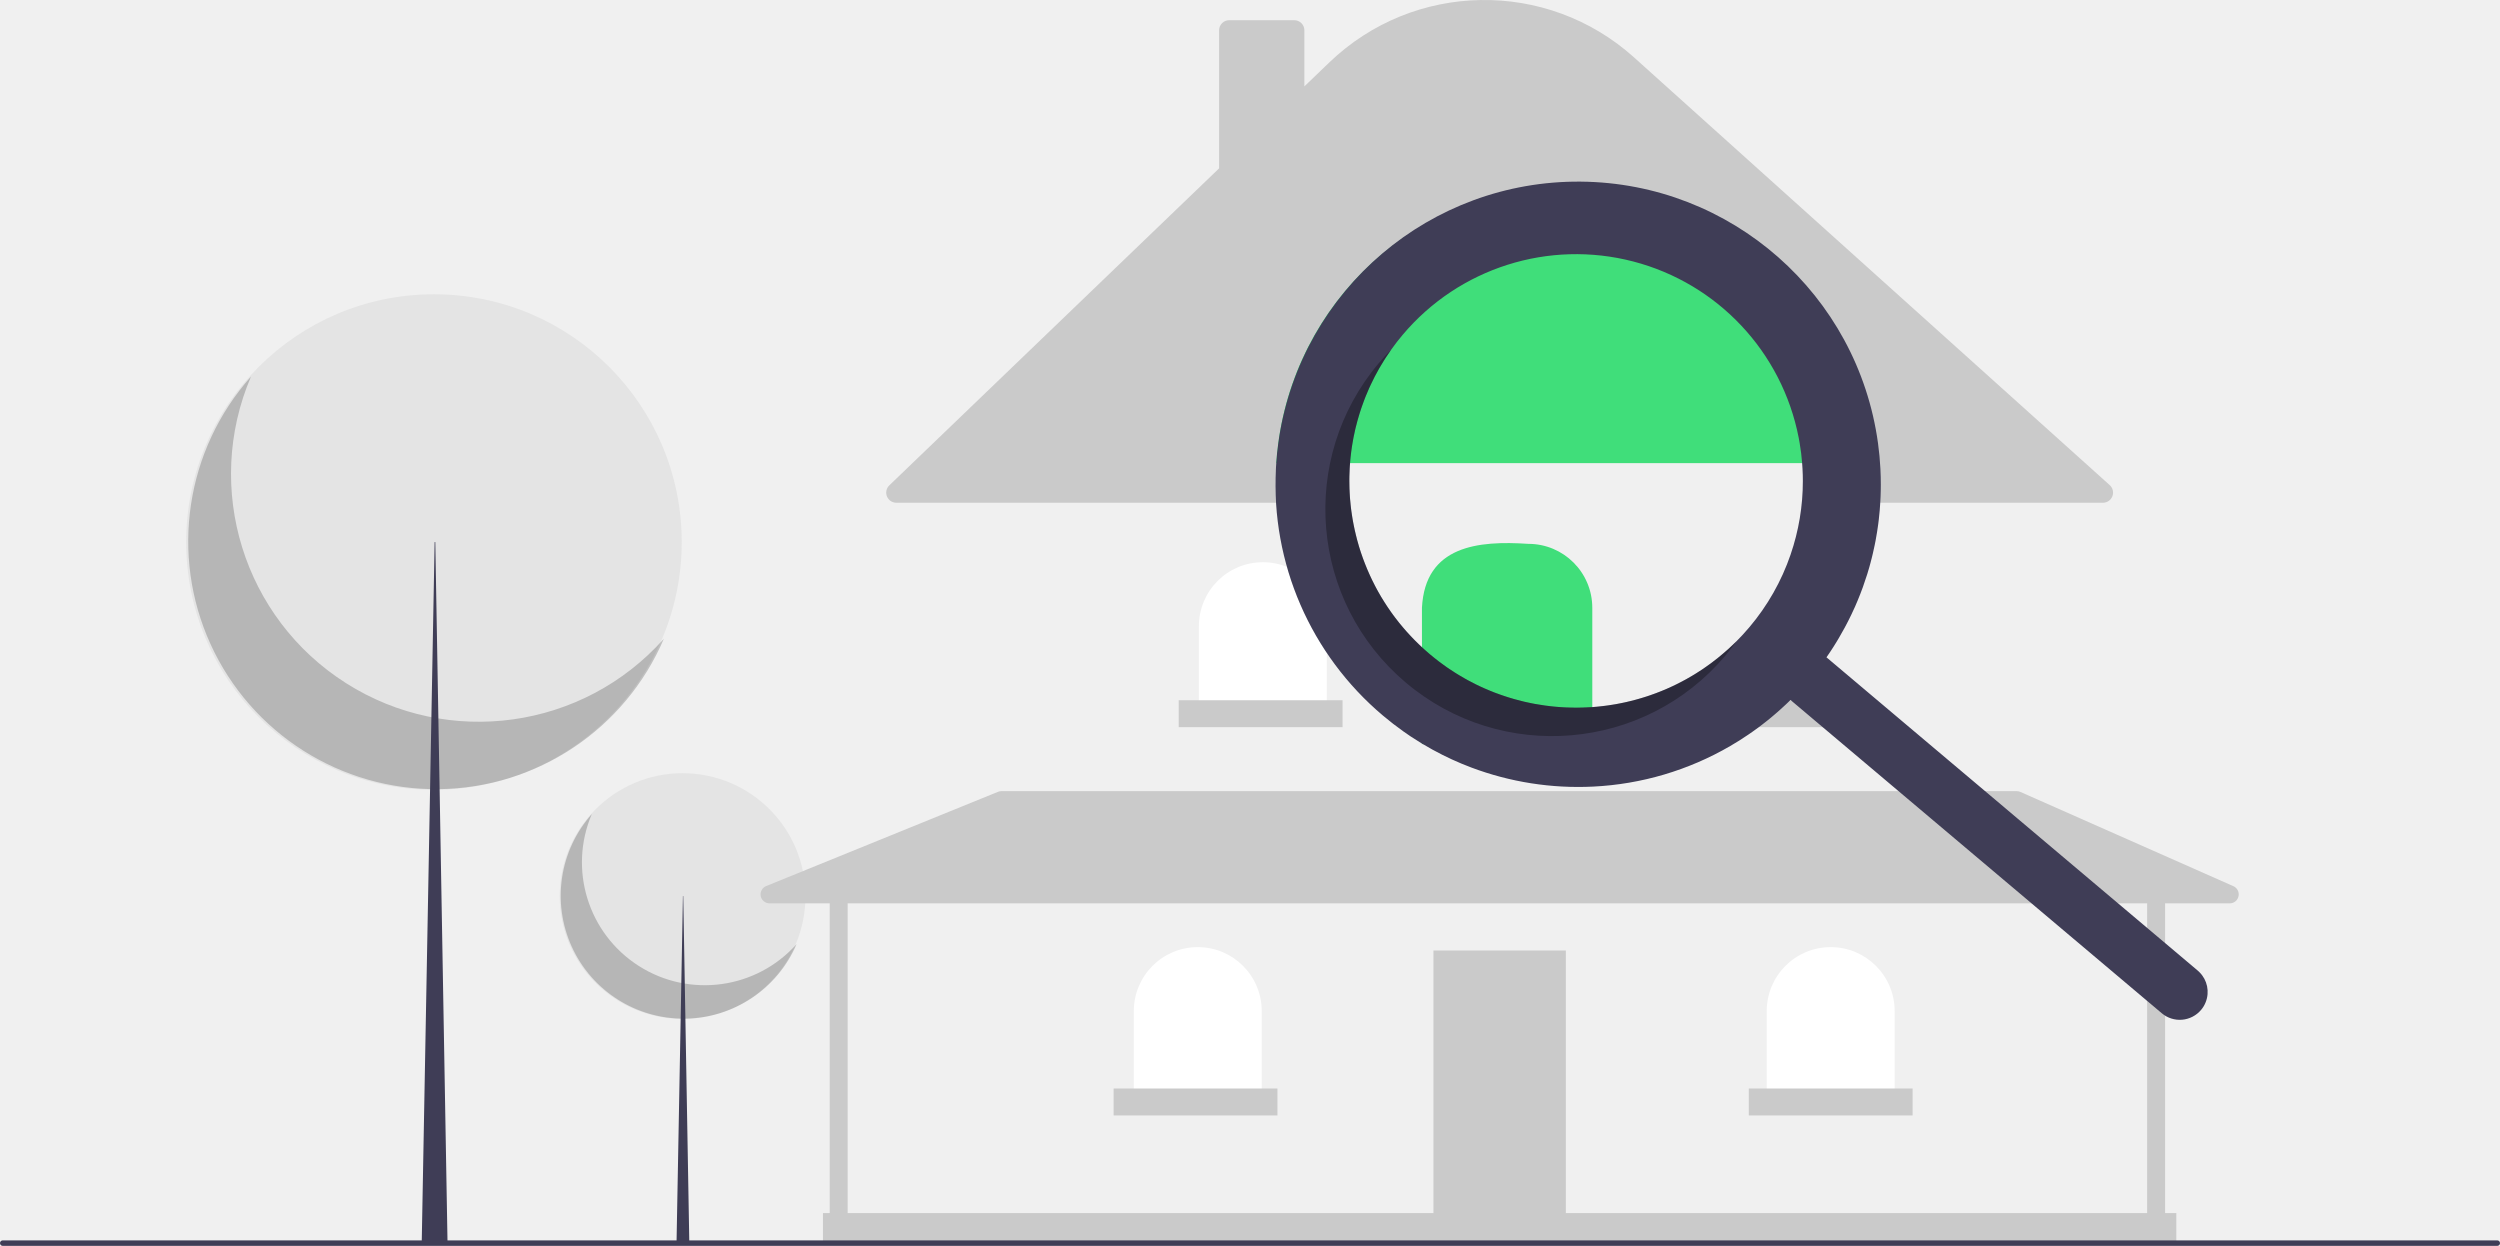
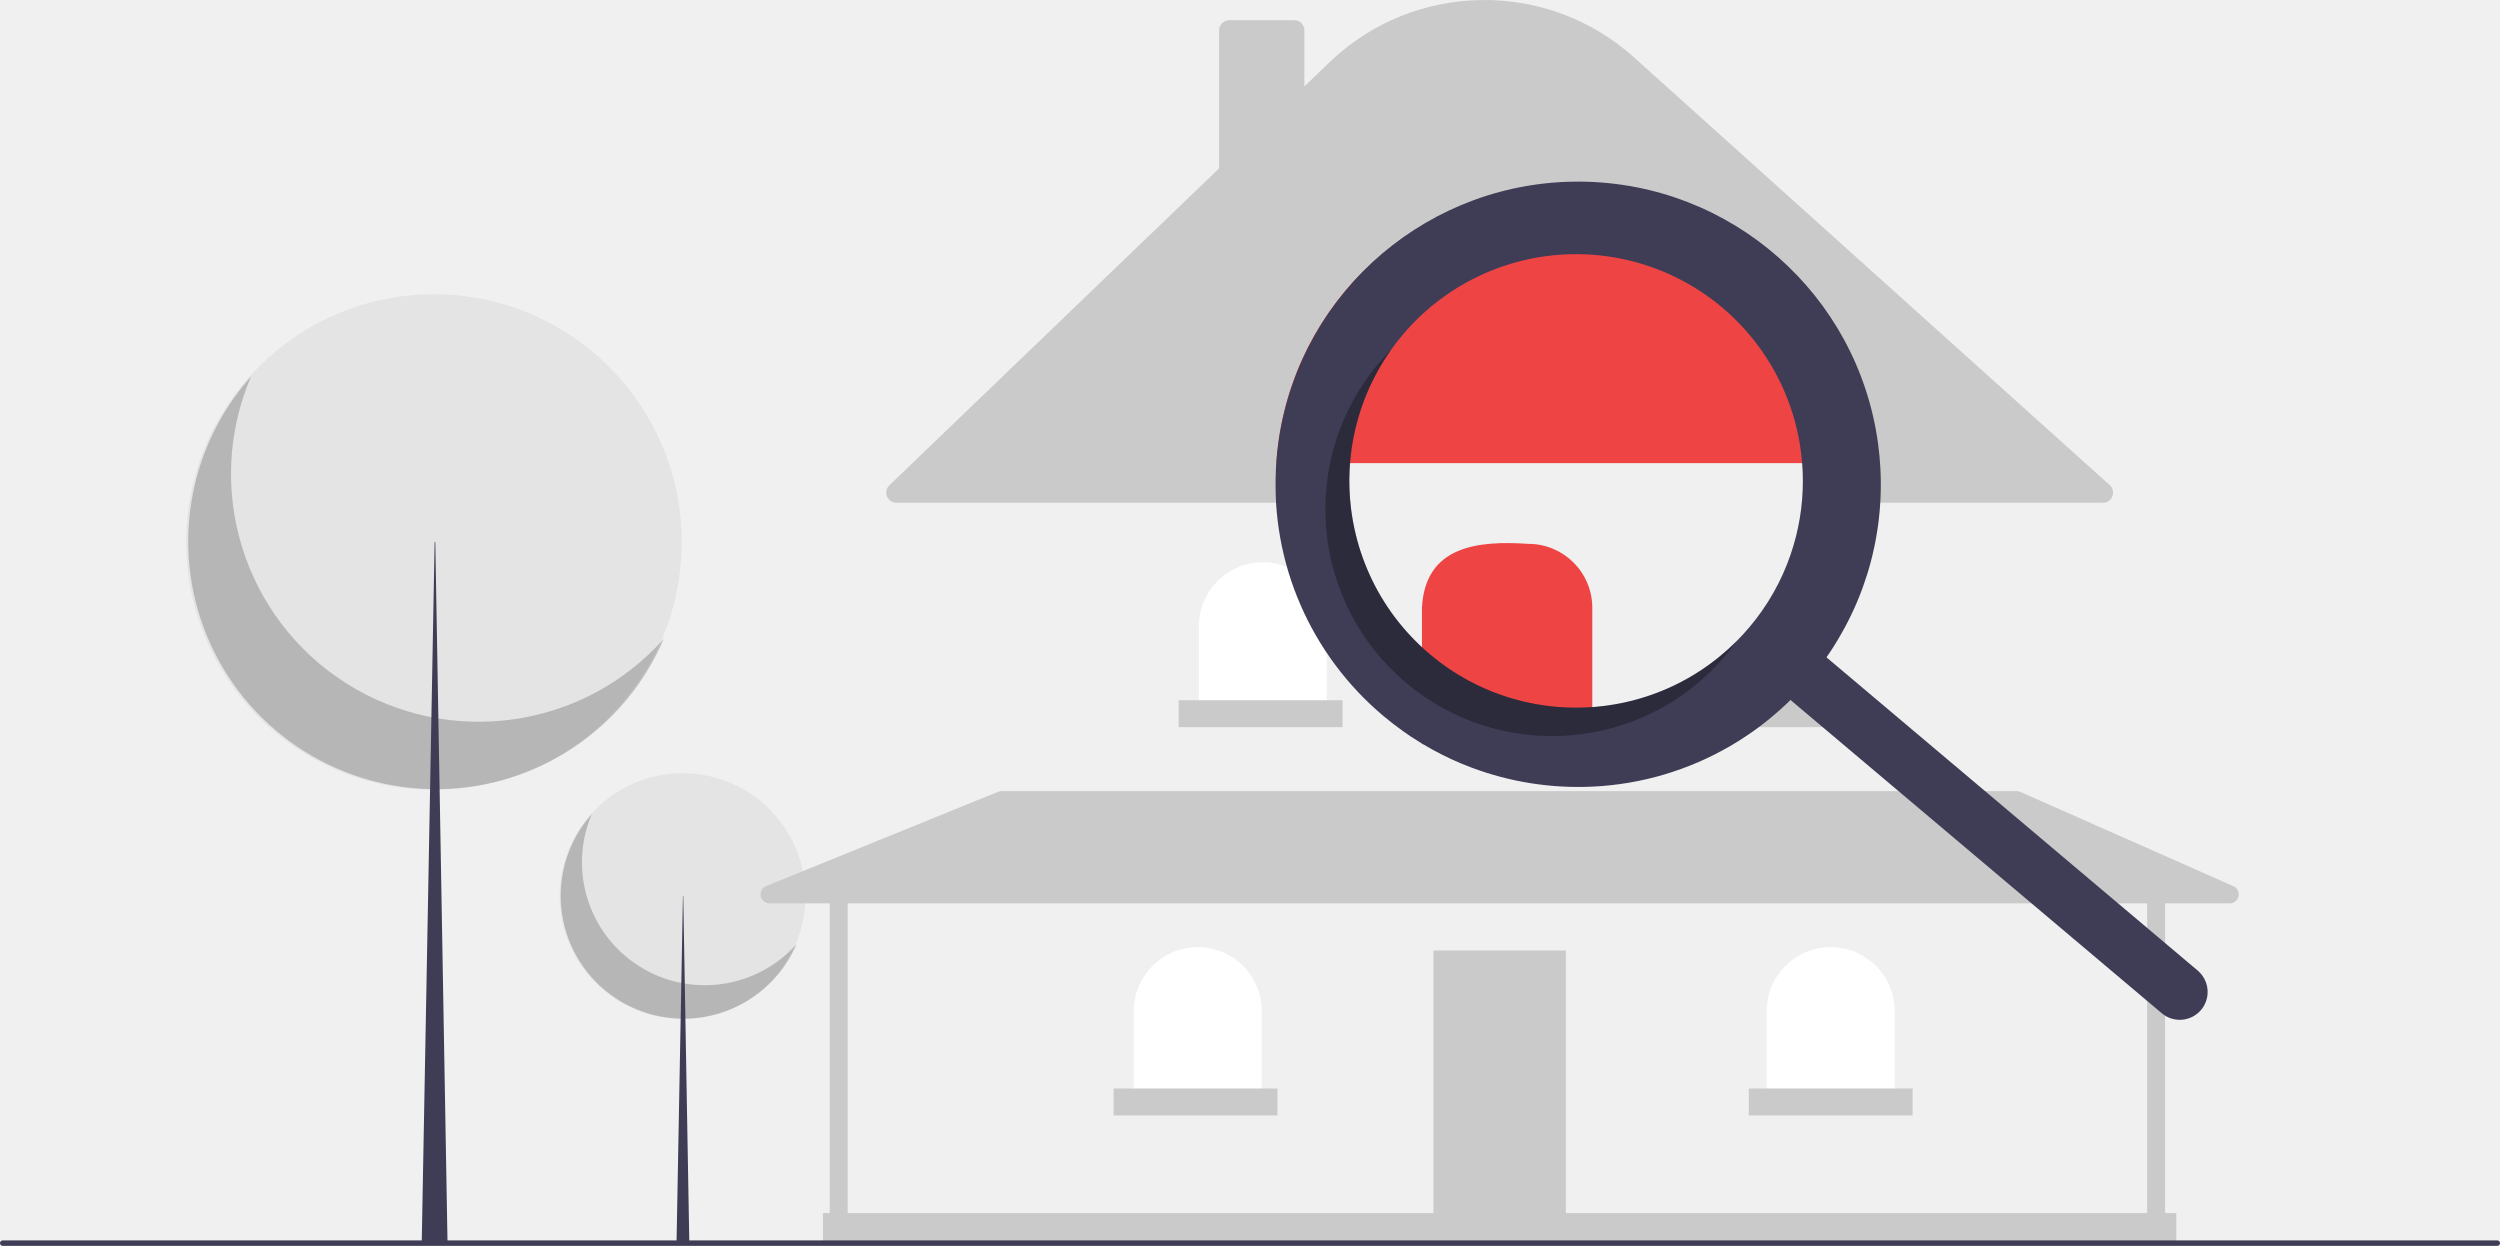
<svg xmlns="http://www.w3.org/2000/svg" width="909" height="453" viewBox="0 0 909 453" role="img" artist="Katerina Limpitsouni" source="https://undraw.co/">
  <circle cx="248.187" cy="325.819" r="44.682" fill="#e4e4e4" />
  <path d="M360.695,519.474a44.686,44.686,0,0,0,74.454,47.29A44.686,44.686,0,1,1,360.695,519.474Z" transform="translate(-145.5 -223.5)" opacity="0.2" style="isolation:isolate" />
  <polygon points="248.31 325.819 248.432 325.819 250.642 452.5 245.977 452.5 248.31 325.819" fill="#3f3d56" />
  <circle cx="157.782" cy="197.087" r="90.087" fill="#e4e4e4" />
  <path d="M236.764,360.416A90.094,90.094,0,0,0,386.876,455.762,90.095,90.095,0,1,1,236.764,360.416Z" transform="translate(-145.5 -223.5)" opacity="0.2" style="isolation:isolate" />
  <polygon points="158.029 197.087 158.277 197.087 162.732 452.5 153.327 452.5 158.029 197.087" fill="#3f3d56" />
  <rect x="338.809" y="320.3" width="412.922" height="122.408" fill="#f0f0f0" />
  <rect x="521.196" y="345.597" width="48.147" height="97.11" fill="#cacaca" />
  <rect x="362.882" y="175.859" width="364.775" height="112.615" fill="#f0f0f0" />
  <path d="M910.139,406.295H471.401a3.672,3.672,0,0,1-2.545-6.32l119.907-115.256V234.517a3.676,3.676,0,0,1,3.672-3.672h23.665a3.676,3.676,0,0,1,3.672,3.672v20.396l9.057-8.706a81.373,81.373,0,0,1,110.8-1.842L912.594,399.892a3.673,3.673,0,0,1-2.455,6.403Z" transform="translate(-145.5 -223.5)" fill="#cacaca" />
  <path d="M459.176,204.421h0a23.257,23.257,0,0,1,23.257,23.257v31.418a0,0,0,0,1,0,0H435.919a0,0,0,0,1,0,0v-31.418A23.257,23.257,0,0,1,459.176,204.421Z" fill="#fff" />
  <path d="M545.27,204.829h0a23.257,23.257,0,0,1,23.257,23.257v31.418a0,0,0,0,1,0,0H522.012a0,0,0,0,1,0,0v-31.418A23.257,23.257,0,0,1,545.27,204.829Z" fill="#fff" />
  <path d="M631.363,205.237h0a23.257,23.257,0,0,1,23.257,23.257v31.418a0,0,0,0,1,0,0H608.106a0,0,0,0,1,0,0v-31.418A23.257,23.257,0,0,1,631.363,205.237Z" fill="#fff" />
  <path d="M665.637,344.373h0a23.257,23.257,0,0,1,23.257,23.257v31.418a0,0,0,0,1,0,0H642.38a0,0,0,0,1,0,0v-31.418A23.257,23.257,0,0,1,665.637,344.373Z" fill="#fff" />
  <path d="M435.511,344.373h0a23.257,23.257,0,0,1,23.257,23.257v31.418a0,0,0,0,1,0,0H412.254a0,0,0,0,1,0,0v-31.418A23.257,23.257,0,0,1,435.511,344.373Z" fill="#fff" />
  <path d="M957.557,545.711,880.097,511.437a3.264,3.264,0,0,0-1.321-.279H509.618a3.263,3.263,0,0,0-1.229.24l-84.315,34.274a3.264,3.264,0,0,0,1.229,6.288H447.179v112.615h-2.448V676H936.809V664.575h-4.08v-112.615H956.236A3.264,3.264,0,0,0,957.557,545.711Zm-31.356,118.864H453.707v-112.615H926.2Z" transform="translate(-145.5 -223.5)" fill="#cacaca" />
  <rect x="428.575" y="254.608" width="59.572" height="9.793" fill="#cacaca" />
  <rect x="515.892" y="254.608" width="59.572" height="9.793" fill="#cacaca" />
  <rect x="603.209" y="254.608" width="59.572" height="9.793" fill="#cacaca" />
  <rect x="635.851" y="395.784" width="59.572" height="9.793" fill="#cacaca" />
  <rect x="404.909" y="395.784" width="59.572" height="9.793" fill="#cacaca" />
  <path d="M1053.5,676.5h-907a1,1,0,0,1,0-2h907a1,1,0,0,1,0,2Z" transform="translate(-145.5 -223.5)" fill="#3f3d56" />
  <path d="M825.366,397.68c0,.64-.01,1.29-.02,1.93-.01.77-.03,1.53-.06,2.3-.03.67-.06,1.33-.1,1.99-.12,2.21-.31,4.41-.57,6.62-.06.56-.13,1.11-.21,1.67-.06.43-.12.87-.19,1.31-.07.49-.14.98-.22,1.47q-.24,1.56-.54,3.12c-.1.52-.2,1.04-.31,1.56-.21,1.03-.44,2.07-.68,3.1-.02.08-.04.17-.06.25-.12.51-.24,1.01-.37,1.52-.04.15-.07.29-.12.44-.09.38-.19.76-.29,1.14-.14.53-.28,1.05-.43,1.58-.24.82-.48,1.63-.73,2.45a2.581,2.581,0,0,0-.08.26c-.48,1.55-.99,3.08-1.55,4.6-.29.8-.6,1.61-.91,2.41-.31.8-.63,1.6-.96,2.39-.32.77-.65,1.54-.98,2.3-.08.18-.16.36-.25.54-.35.79-.71,1.56-1.08,2.33-.01.01-.01.03-.02.04-.29.62-.6,1.24-.91,1.85a.075.075,0,0,1-.02.05c-.3.6-.61,1.2-.93,1.79l-.51.97-.06.11c-.64,1.19-1.3,2.37-2,3.54-.15.26-.3.52-.45.77-.15.26-.31.52-.47.77q-.15.27-.33.54c-.21.34-.42.69-.64,1.03-.04.07-.09.14-.13.21-.38.59-.76,1.17-1.14,1.76-.47.71-.95,1.41-1.44,2.11l-10.86,17.38-.47-.39-.13-.12h-.01l-.43-.36-1.18-1c-.36.35-.71.7-1.07,1.04-.14.14-.29.27-.43.41-.11.1-.21.2-.32.3a104.718,104.718,0,0,1-69.98,29.75h-.03a114.298,114.298,0,0,1-57.03-13.46c-.39-.2-.77-.4-1.15-.63-2.28-1.24-4.51-2.55-6.7-3.95-.01-.01-.02-.01-.03-.02q-3.81-2.7-7.44-5.76a109.927,109.927,0,0,1-38.93-89.79c.03-.67.07-1.33.12-2q.24-3.63.74-7.23c.09-.67.19-1.34.29-2h213.78q.63,4.59.87,9.23C825.316,393.83,825.366,395.75,825.366,397.68Z" transform="translate(-145.5 -223.5)" fill="#f0f0f0" />
-   <path d="M824.346,382.67a108.092,108.092,0,0,0-213.78,0c-.1.66-.2,1.33-.29,2q-.495,3.6-.74,7.23H825.217Q824.976,387.265,824.346,382.67Z" transform="translate(-145.5 -223.5)" fill="#40DE7a" />
-   <path d="M724.459,494.047H662.521V444.5c1.143-22.643,20.496-24.471,38.68-23.256a23.256,23.256,0,0,1,23.257,23.256Z" transform="translate(-145.5 -223.5)" fill="#40DE7a" />
+   <path d="M824.346,382.67a108.092,108.092,0,0,0-213.78,0c-.1.66-.2,1.33-.29,2q-.495,3.6-.74,7.23H825.217Q824.976,387.265,824.346,382.67Z" transform="translate(-145.5 -223.5)" fill="#EF4444" />
+   <path d="M724.459,494.047H662.521V444.5c1.143-22.643,20.496-24.471,38.68-23.256a23.256,23.256,0,0,1,23.257,23.256Z" transform="translate(-145.5 -223.5)" fill="#EF4444" />
  <path d="M662.516,458.82V458.83c0,.01.01.01.02.01ZM637.606,382.67c-.04.25-.09.5-.13.75.04-.25.09-.5.14-.75Zm-1.24,9.23c-.03.38-.06.76-.08,1.14q.03-.57.09-1.14a1.475,1.475,0,0,1,.01-.21C636.376,391.76,636.376,391.83,636.366,391.9Zm26.15,66.93c0,.01.01.01.02.01l-.02-.02Zm-24.91-76.16c-.04.25-.09.5-.13.75.04-.25.09-.5.14-.75Zm-1.32,10.37q.03-.57.09-1.14a1.475,1.475,0,0,1,.01-.21c-.01.07-.01.14-.02.21C636.336,392.28,636.306,392.66,636.286,393.04ZM945.226,577a6.772,6.772,0,0,0-.62-.58l-.01-.01-49.52-41.79-1.28-1.08-4.87-4.11-1.22-1.03L880.766,522.54l-1.9-1.6L874.937,517.62l-2.01-1.7-18.96-15.99L843.096,490.76l-1.46-1.23-32.03-27.03c.49-.7.97-1.4,1.44-2.11.38-.59.76-1.17,1.14-1.76.04-.07.09-.14.13-.21.22-.34.43-.69.64-1.03q.18-.27.33-.54c.16-.25.32-.51.47-.77.15-.25.3-.51.45-.77.7-1.17,1.36-2.35,2-3.54l.06-.11.51-.97c.32-.59.63-1.19.93-1.79a.075.075,0,0,0,.02-.05c.31-.61.62-1.23.91-1.85.01-.01.01-.03.02-.04.37-.77.73-1.54,1.08-2.33.09-.18.17-.36.25-.54.33-.76.66-1.53.98-2.3.33-.79.65-1.59.96-2.39.31-.8.62-1.61.91-2.41q.825-2.295,1.55-4.6a2.581,2.581,0,0,1,.08-.26c.25-.82.49-1.63.73-2.45.15-.53.29-1.05.43-1.58.1-.38.2-.76.29-1.14.05-.15.08-.29.12-.44.13-.51.25-1.01.37-1.52.02-.08.04-.17.06-.25.24-1.03.47-2.07.68-3.1.11-.52.21-1.04.31-1.56.19-1.04.38-2.08.54-3.12.08-.49.15-.98.22-1.47.07-.44.13-.88.19-1.31.08-.56.15-1.11.21-1.67.26-2.21.45-4.41.57-6.62.04-.66.07-1.32.1-1.99.03-.77.05-1.53.06-2.3.01-.64.02-1.29.02-1.93,0-1.93-.05-3.85-.15-5.78q-.24-4.635-.87-9.23a110.052,110.052,0,0,0-217.78-2c-.1.66-.2,1.33-.29,2q-.495,3.6-.74,7.23c-.05.67-.09,1.33-.12,2a109.927,109.927,0,0,0,38.93,89.79q3.63,3.06,7.44,5.76c.01.01.02.01.03.02.85.6,1.7,1.19,2.56,1.77,1.37.9,2.75,1.78,4.14,2.62.11.06.22.13.33.19,1.2.72,2.41,1.41,3.62,2.08h.01a108.153,108.153,0,0,0,13.99,6.44,110.384,110.384,0,0,0,44.23,6.94h.03a109.761,109.761,0,0,0,49.91-14.77c2.21-1.28,4.39-2.65,6.52-4.11.53-.36,1.07-.73,1.59-1.1.64-.45,1.28-.92,1.92-1.39.01,0,.01-.01.02-.01a1.43,1.43,0,0,1,.15-.11c.43-.33.87-.66,1.29-.98.11-.08.22-.16.33-.25a.481.481,0,0,0,.08-.07c.25-.18.49-.38.74-.57.25-.19.49-.39.74-.59a.939.939,0,0,0,.12-.09c.28-.23.56-.45.84-.68.29-.23.57-.47.84-.7.28-.23.55-.46.83-.7.24-.2.49-.41.73-.63.08-.06.15-.13.23-.2a.713.713,0,0,1,.1-.08c.33-.28.65-.57.97-.86.08-.07.15-.14.23-.21.49-.44.98-.88,1.46-1.34.11-.1.23-.21.34-.31.11-.1.21-.2.32-.3.14-.14.29-.27.43-.41.36-.34.71-.69,1.07-1.04l1.18,1,.43.36h.01l.13.12.47.39,6.98,5.9.15.13.12.09.79.67,1.58,1.34,1.58,1.33.23.19,7.35,6.2,1.02.86,7.09,5.98,36.7,30.97,1.28,1.08,50.23,42.38,12.88,10.87,4.79,4.04a10.133,10.133,0,0,0,14.29-1.2,9.842,9.842,0,0,0,1.69-2.84A10.091,10.091,0,0,0,945.226,577ZM655.556,345.19a82.447,82.447,0,0,1,143.95,37.48c.13.67.25,1.33.36,2,.41,2.39.71,4.81.89,7.23.05.67.1,1.33.13,2,.09,1.5.13,3.01.13,4.51a82.078,82.078,0,0,1-4.46,26.74v.01a82.007,82.007,0,0,1-14.97,26.38c-.14.16-.28.33-.43.49-1.32,1.56-2.71,3.06-4.14,4.49-.01.01-.02.03-.03.04-.49.49-.99.99-1.49,1.45-1.02.99-2.06,1.93-3.12,2.83q-2.385,2.085-4.89,3.91c-.56.41-1.12.81-1.69,1.21-.56.4-1.13.78-1.7,1.16-1.14.76-2.3,1.49-3.47,2.18-.58.35-1.18.69-1.77,1.02-.59.34-1.19.66-1.79.97-.6.32-1.2.63-1.81.93-1.21.61-2.43,1.18-3.67,1.71q-.93.42-1.86.78c-.39.16-.77.32-1.16.46a3.761,3.761,0,0,1-.47.18q-.315.135-.63.24a1.816,1.816,0,0,1-.21.08c-.43.17-.85.32-1.29.47-.63.23-1.26.44-1.9.64-.64.21-1.27.41-1.91.59-.64.2-1.29.38-1.93.55-.65.18-1.29.35-1.94.5-.69.18-1.38.34-2.08.49-.61.14-1.21.26-1.82.37-.57.12-1.15.22-1.72.32-.8.14-1.6.27-2.41.38-.44.07-.87.13-1.31.17-.19.03-.37.05-.55.07-.56.08-1.12.14-1.67.19-.15.01-.29.03-.43.04-.61.06-1.23.11-1.84.16-1.31.09-2.61.15-3.92.18-.66.01-1.33.02-1.99.02s-1.32-.01-1.98-.03c0,0,0,.01-.01,0-.01.01-.01.01-.02,0a.014.014,0,0,1-.02,0,.17.17,0,0,1-.1,0c-.47,0-.94-.02-1.4-.05-.34-.01-.69-.02-1.04-.05q-.705-.03-1.41-.09c-.15,0-.3-.02-.45-.03a1.486,1.486,0,0,1-.21-.02c-.48-.04-.97-.08-1.45-.13-.24-.02-.49-.04-.73-.07-.73-.08-1.46-.17-2.18-.27-.82-.1-1.64-.22-2.45-.37-.38-.05-.75-.12-1.12-.19q-.735-.12-1.47-.27c-.51-.1-1.02-.2-1.53-.32-.41-.09-.83-.18-1.24-.28-.2-.04-.4-.09-.59-.14-1.05-.25-2.09-.52-3.12-.82-.65-.18-1.3-.37-1.94-.57-.88-.27-1.75-.56-2.62-.87-.34-.11-.67-.23-1.01-.36-.34-.11-.67-.24-1.01-.37-.31-.11-.62-.23-.92-.35-.5-.19-.99-.39-1.48-.59-1.01-.41-2-.84-2.99-1.3-.56-.27-1.12-.53-1.67-.8q-3.255-1.575-6.41-3.5c-.52-.31-1.04-.64-1.56-.97-.65-.4-1.28-.82-1.91-1.24-.35-.24-.69-.47-1.03-.71-.63-.44-1.25-.89-1.86-1.34-.32-.23-.64-.47-.95-.71-1.11-.84-2.2-1.72-3.27-2.62-.51-.43-1.02-.87-1.52-1.32-.21-.18-.42-.37-.63-.56-.24-.22-.48-.43-.71-.66l-.02-.02c-.35-.31-.7-.64-1.04-.97-.53-.5-1.05-1.01-1.55-1.53-.52-.51-1.02-1.04-1.51-1.56-.5-.52-.98-1.05-1.45-1.59q-.72-.795-1.41-1.62c-.45-.52-.89-1.06-1.31-1.59q-1.53-1.89-2.92-3.85c-.43-.6-.84-1.2-1.24-1.81-.43-.62-.84-1.25-1.23-1.88-.41-.63-.8-1.27-1.18-1.92a.209.209,0,0,0-.04-.06c-.75-1.27-1.47-2.55-2.14-3.85q-1.035-1.98-1.95-4c-.31-.67-.61-1.35-.89-2.03-.58-1.37-1.12-2.74-1.62-4.13-.25-.67-.48-1.34-.71-2.02a.495.495,0,0,0-.04-.13c-.46-1.38-.88-2.77-1.25-4.17-.01-.02-.01-.04-.02-.06-.19-.69-.37-1.38-.53-2.08-.16-.61-.3-1.22-.43-1.84-.15-.69-.3-1.38-.43-2.08-.07-.36-.14-.72-.2-1.08-.06-.3-.11-.61-.16-.91-.05-.3-.1-.61-.15-.92q-.15-.915-.27-1.83c-.1-.72-.18-1.44-.26-2.17-.09-.87-.17-1.74-.24-2.62-.05-.59-.08-1.19-.11-1.79-.03-.55-.06-1.1-.07-1.65a.139.139,0,0,1,0-.09.014.014,0,0,1,0-.02c-.01-.01-.01-.01,0-.02a.014.014,0,0,1,0-.02c-.01-.22-.02-.44-.02-.66q-.03-.975-.03-1.95c0-.59.01-1.17.02-1.76q.03-1.23.09-2.46c0-.18.02-.35.03-.53.01-.18.02-.35.03-.53q.03-.57.09-1.14a1.475,1.475,0,0,1,.01-.21c.03-.43.07-.86.11-1.29.08-.86.18-1.73.29-2.59.06-.43.11-.86.18-1.29.04-.3.09-.61.14-.92q.06-.465.15-.93c.07-.41.14-.83.22-1.25.04-.25.09-.5.14-.75q.285-1.5.63-3c.23-1.01.49-2.01.77-3.01.27-1.01.57-2.02.89-3.03.15-.51.31-1.01.49-1.51.33-1.01.68-2.01,1.07-3,.18-.49.37-.99.58-1.48.4-.99.82-1.98,1.25-2.95.22-.49.44-.98.68-1.47.45-.97.92-1.94,1.43-2.89.49-.97,1.02-1.92,1.56-2.86s1.1-1.88,1.69-2.81c.27-.46.57-.93.88-1.38.6-.92,1.23-1.84,1.87-2.74C652.697,348.72,654.086,346.93,655.556,345.19ZM636.366,391.9c-.03.38-.06.76-.08,1.14q.03-.57.09-1.14a1.475,1.475,0,0,1,.01-.21C636.376,391.76,636.376,391.83,636.366,391.9Zm1.24-9.23c-.04.25-.09.5-.13.75.04-.25.09-.5.14-.75Zm24.91,76.15V458.83c0,.01.01.01.02.01Z" transform="translate(-145.5 -223.5)" fill="#3f3d56" />
  <path d="M665.398,461.379a82.455,82.455,0,0,1-13.991-110.84q-2.365,2.381-4.572,4.988A82.45,82.45,0,1,0,772.864,461.87q2.202-2.61,4.148-5.346A82.455,82.455,0,0,1,665.398,461.379Z" transform="translate(-145.5 -223.5)" opacity="0.3" style="isolation:isolate" />
</svg>
